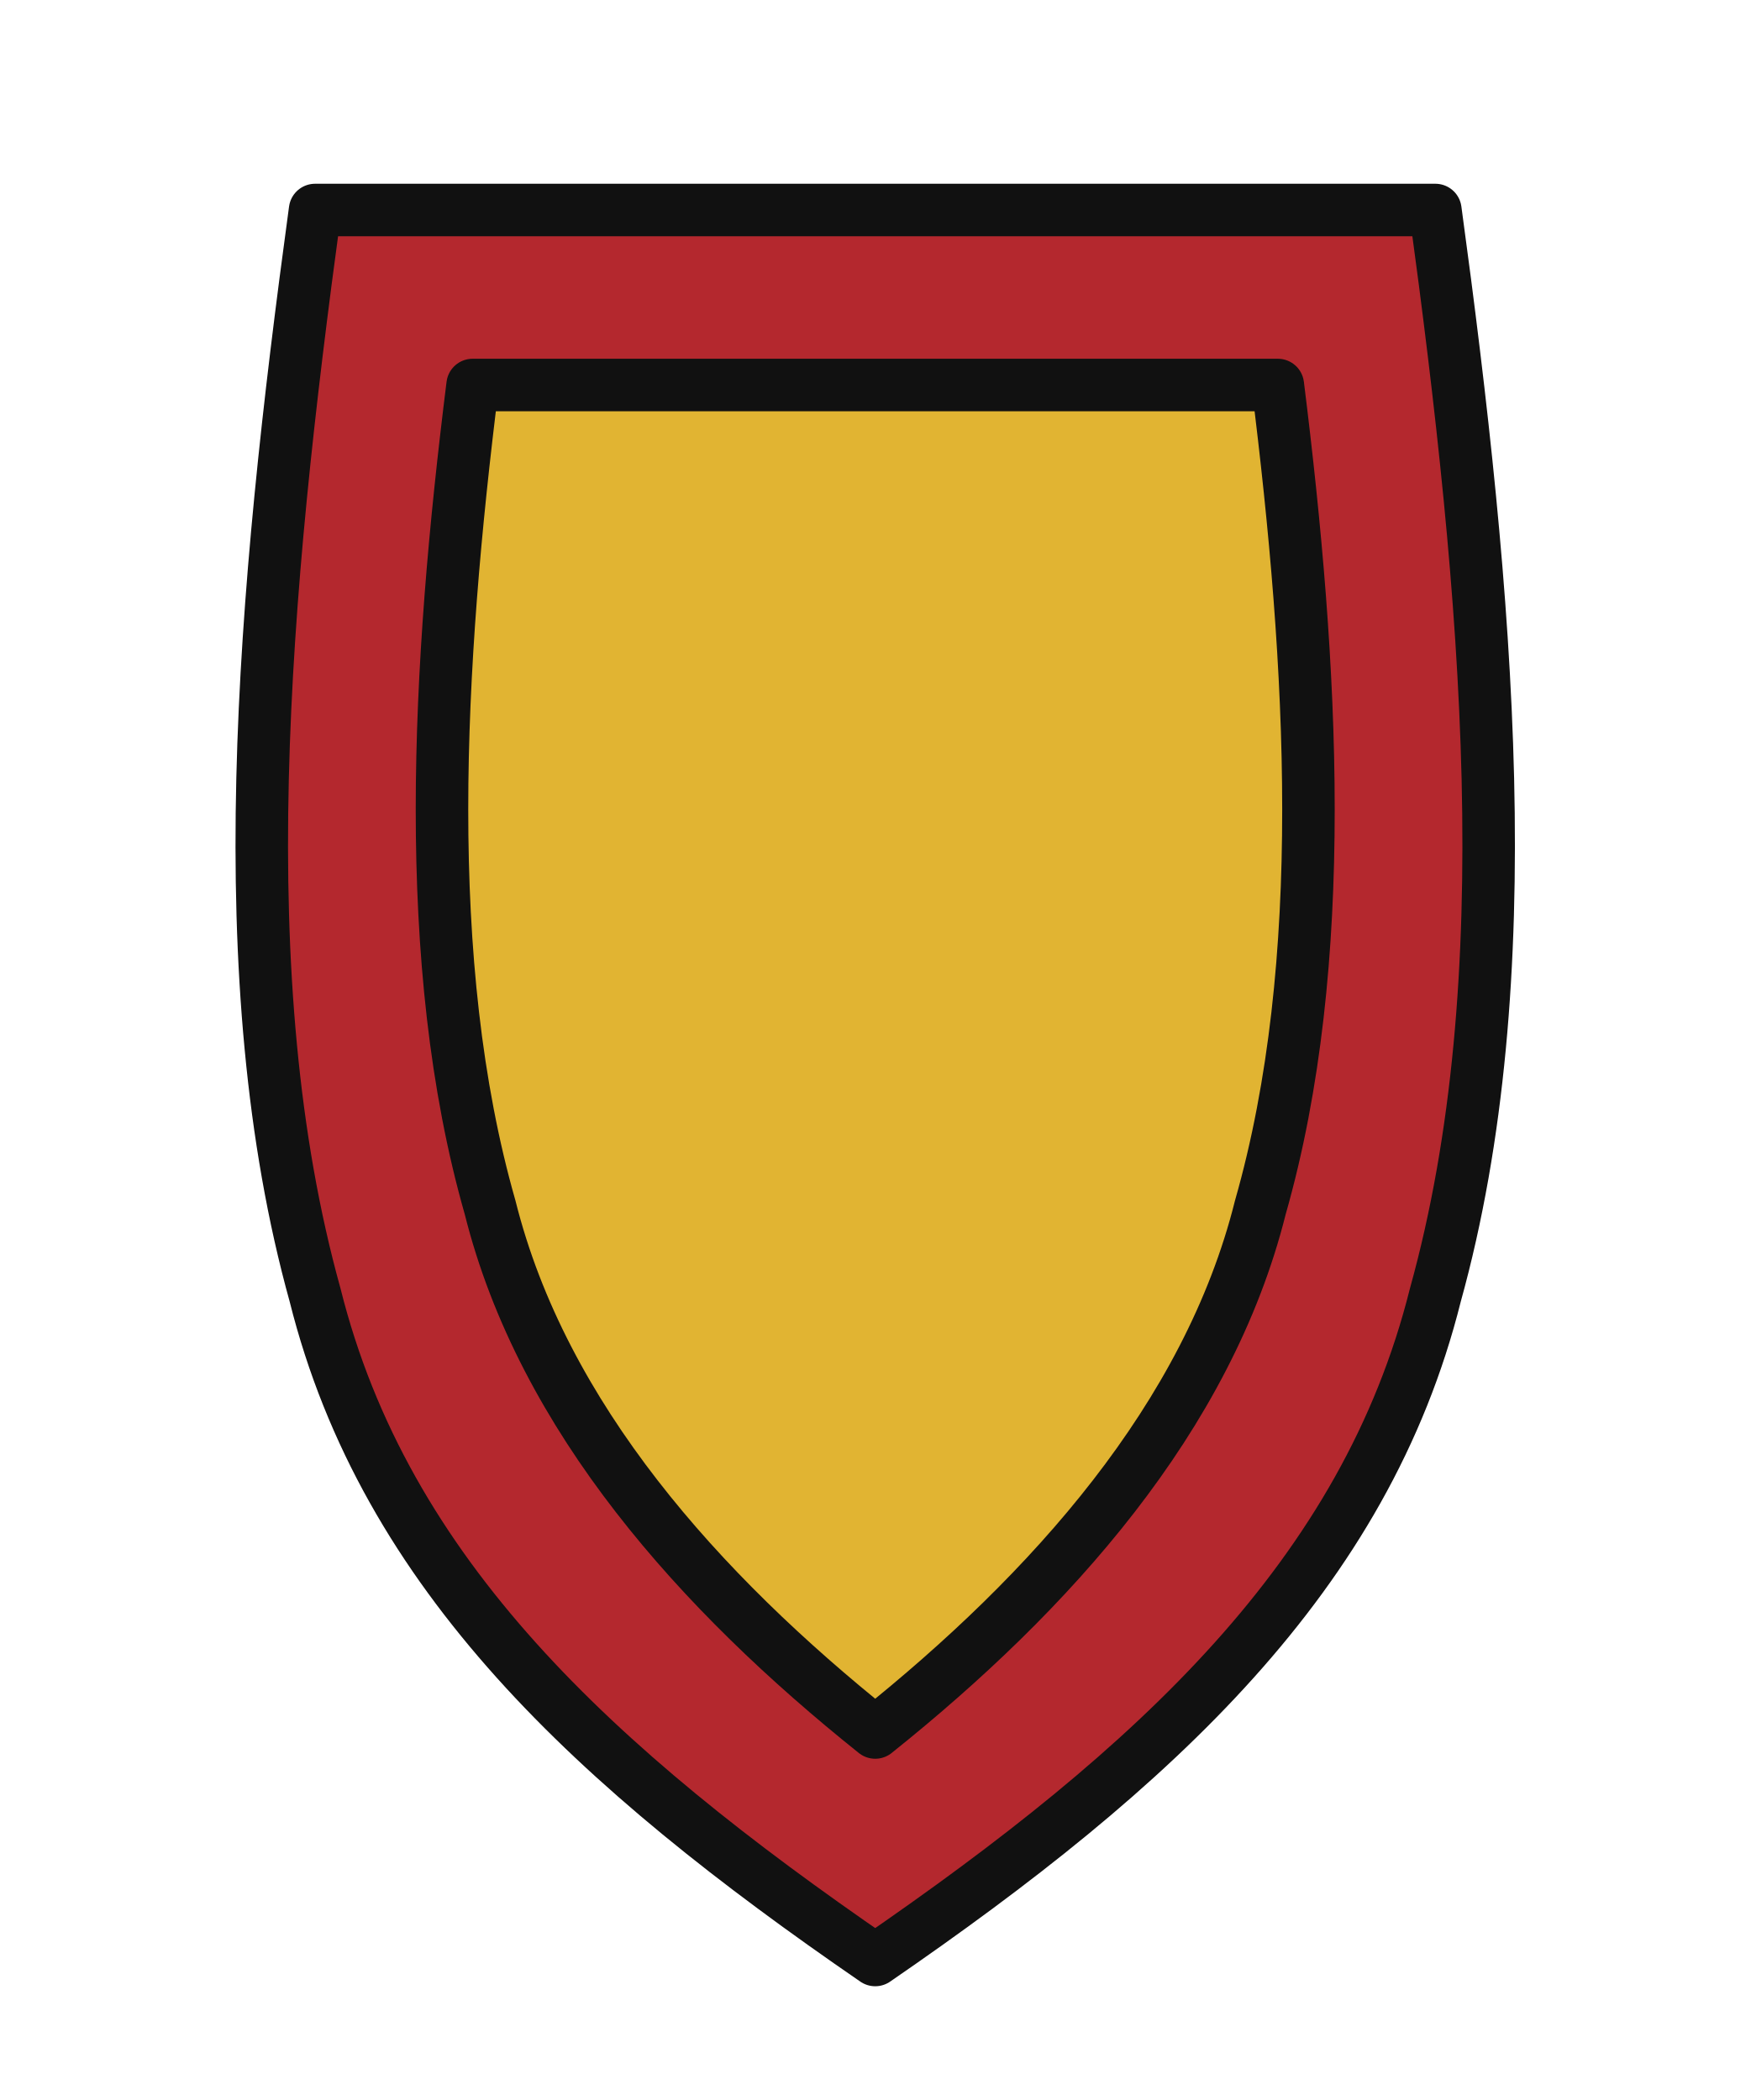
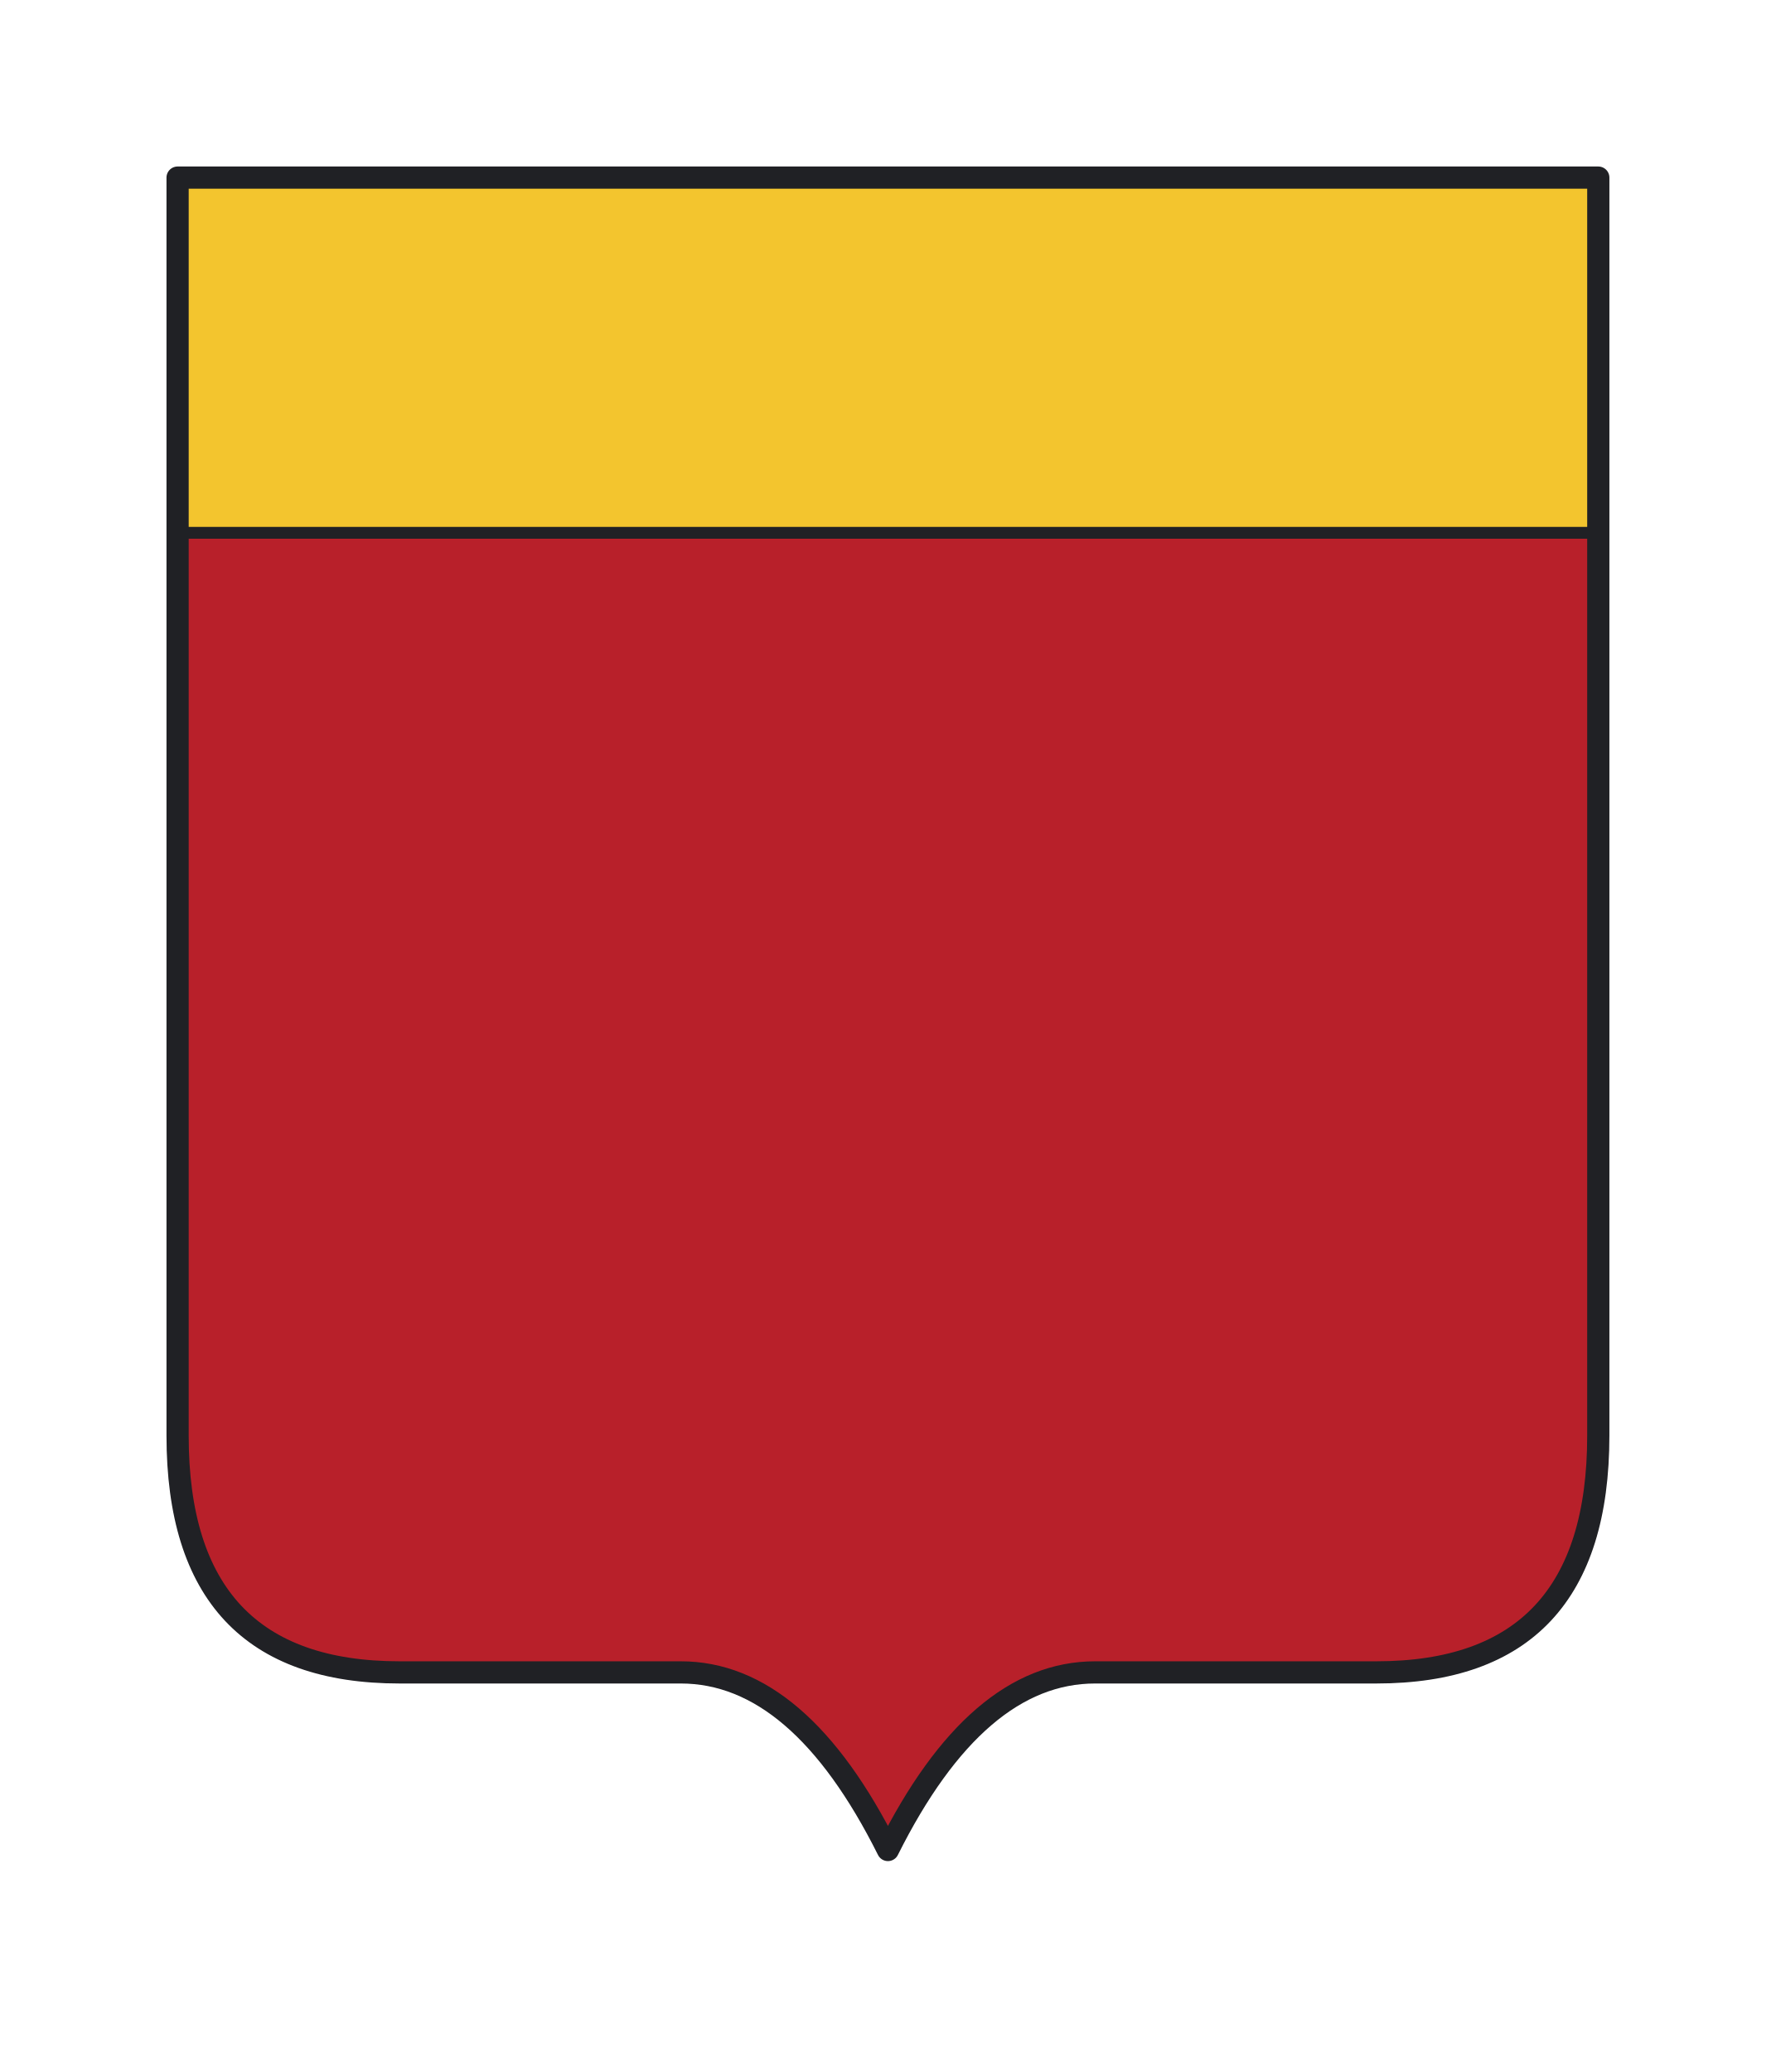
- <svg xmlns="http://www.w3.org/2000/svg" viewBox="0 0 100 120">
+ <svg xmlns="http://www.w3.org/2000/svg" width="480" height="560" viewBox="0 0 240 280">
  <defs>
-     <clipPath id="clip-french-012.svg">
-       <path d="M18 12 L82 12 C85 34 87 56 82 74 C78 90 66 101 50 112 C34 101 22 90 18 74 C13 56 15 34 18 12 Z" />
+     <clipPath id="clip-french-012">
+       <path d="M24 24 H216 V194 Q216 226 186 226 H148 Q132 226 120 250 Q108 226 92 226 H54 Q24 226 24 194 Z" />
    </clipPath>
  </defs>
-   <g clip-path="url(#clip-french-012.svg)">
-     <rect x="0" y="0" width="100" height="120" fill="#B4282E" />
-     <path d="M27 22 L73 22 C75 38 76 55 72 69 C69 81 60 91 50 99 C40 91 31 81 28 69 C24 55 25 38 27 22 Z" fill="#E1B432" stroke="#111111" stroke-width="3" stroke-linejoin="round" stroke-linecap="round" />
+   <g clip-path="url(#clip-french-012)">
+     <rect width="240" height="280" fill="#B8202A" />
+     <rect y="0" width="240" height="72" fill="#F3C52E" stroke="#202125" stroke-width="1.6" />
  </g>
-   <path d="M18 12 L82 12 C85 34 87 56 82 74 C78 90 66 101 50 112 C34 101 22 90 18 74 C13 56 15 34 18 12 Z" fill="none" stroke="#111111" stroke-width="3" stroke-linejoin="round" stroke-linecap="round" />
+   <g fill="none" stroke="#202125" stroke-width="3" stroke-linejoin="round">
+     <path d="M24 24 H216 V194 Q216 226 186 226 H148 Q132 226 120 250 Q108 226 92 226 H54 Q24 226 24 194 Z" />
+   </g>
</svg>
